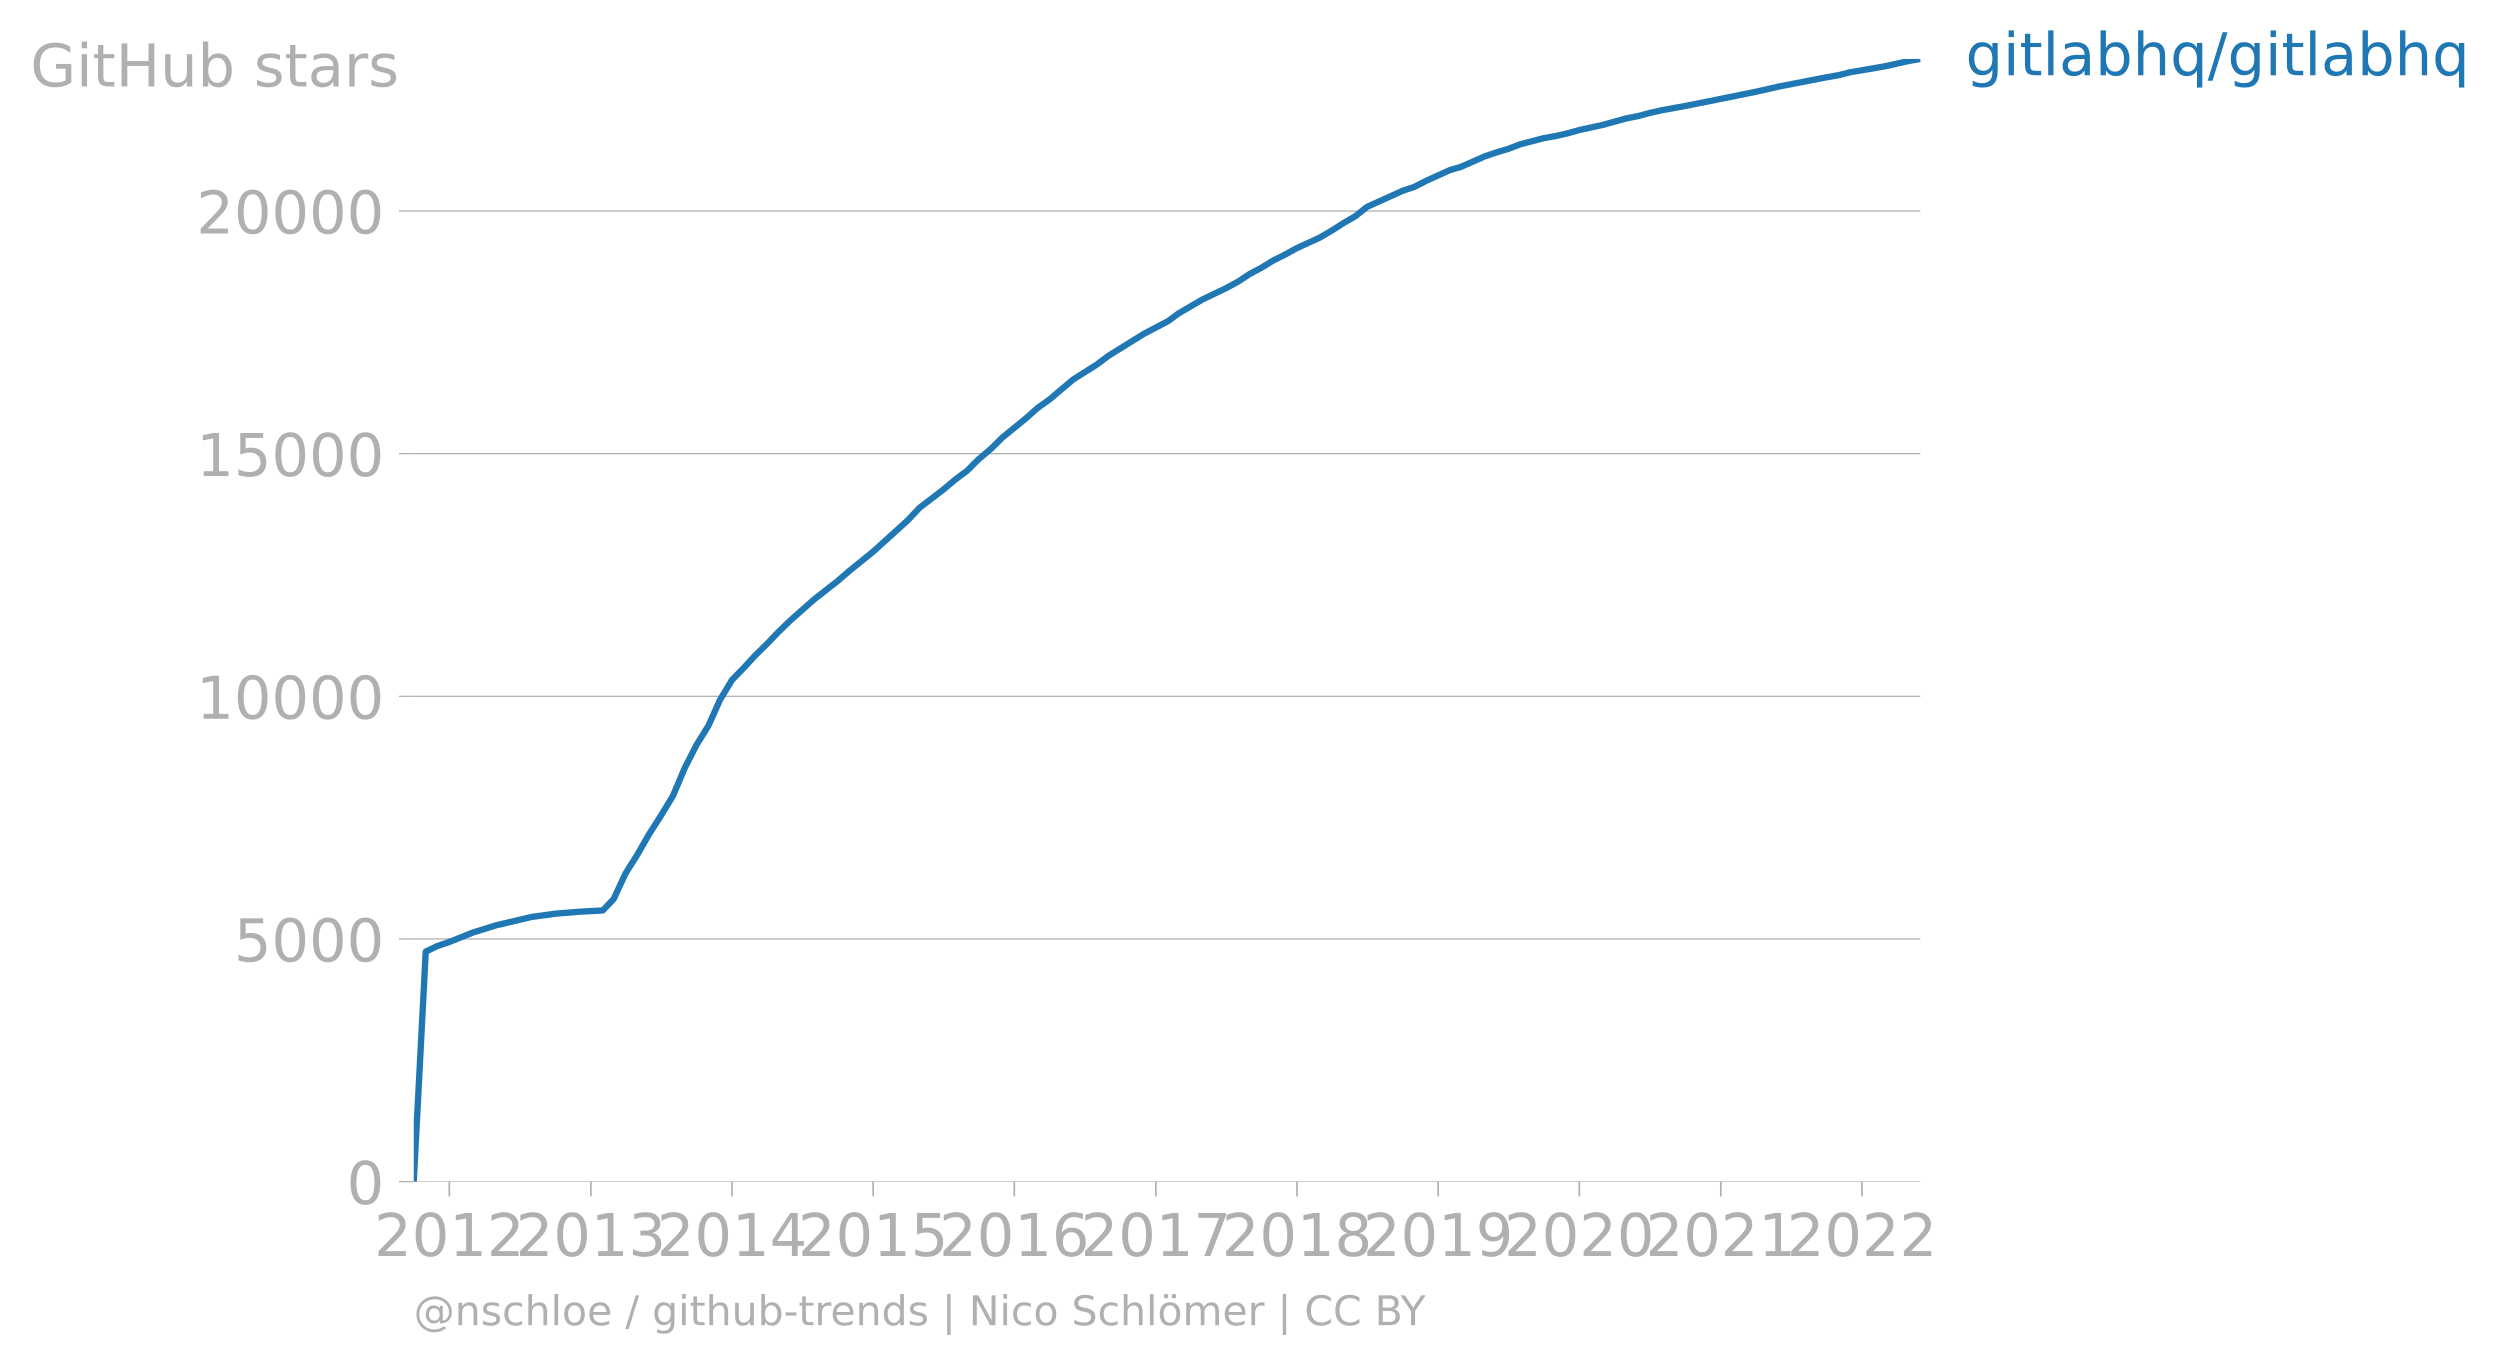
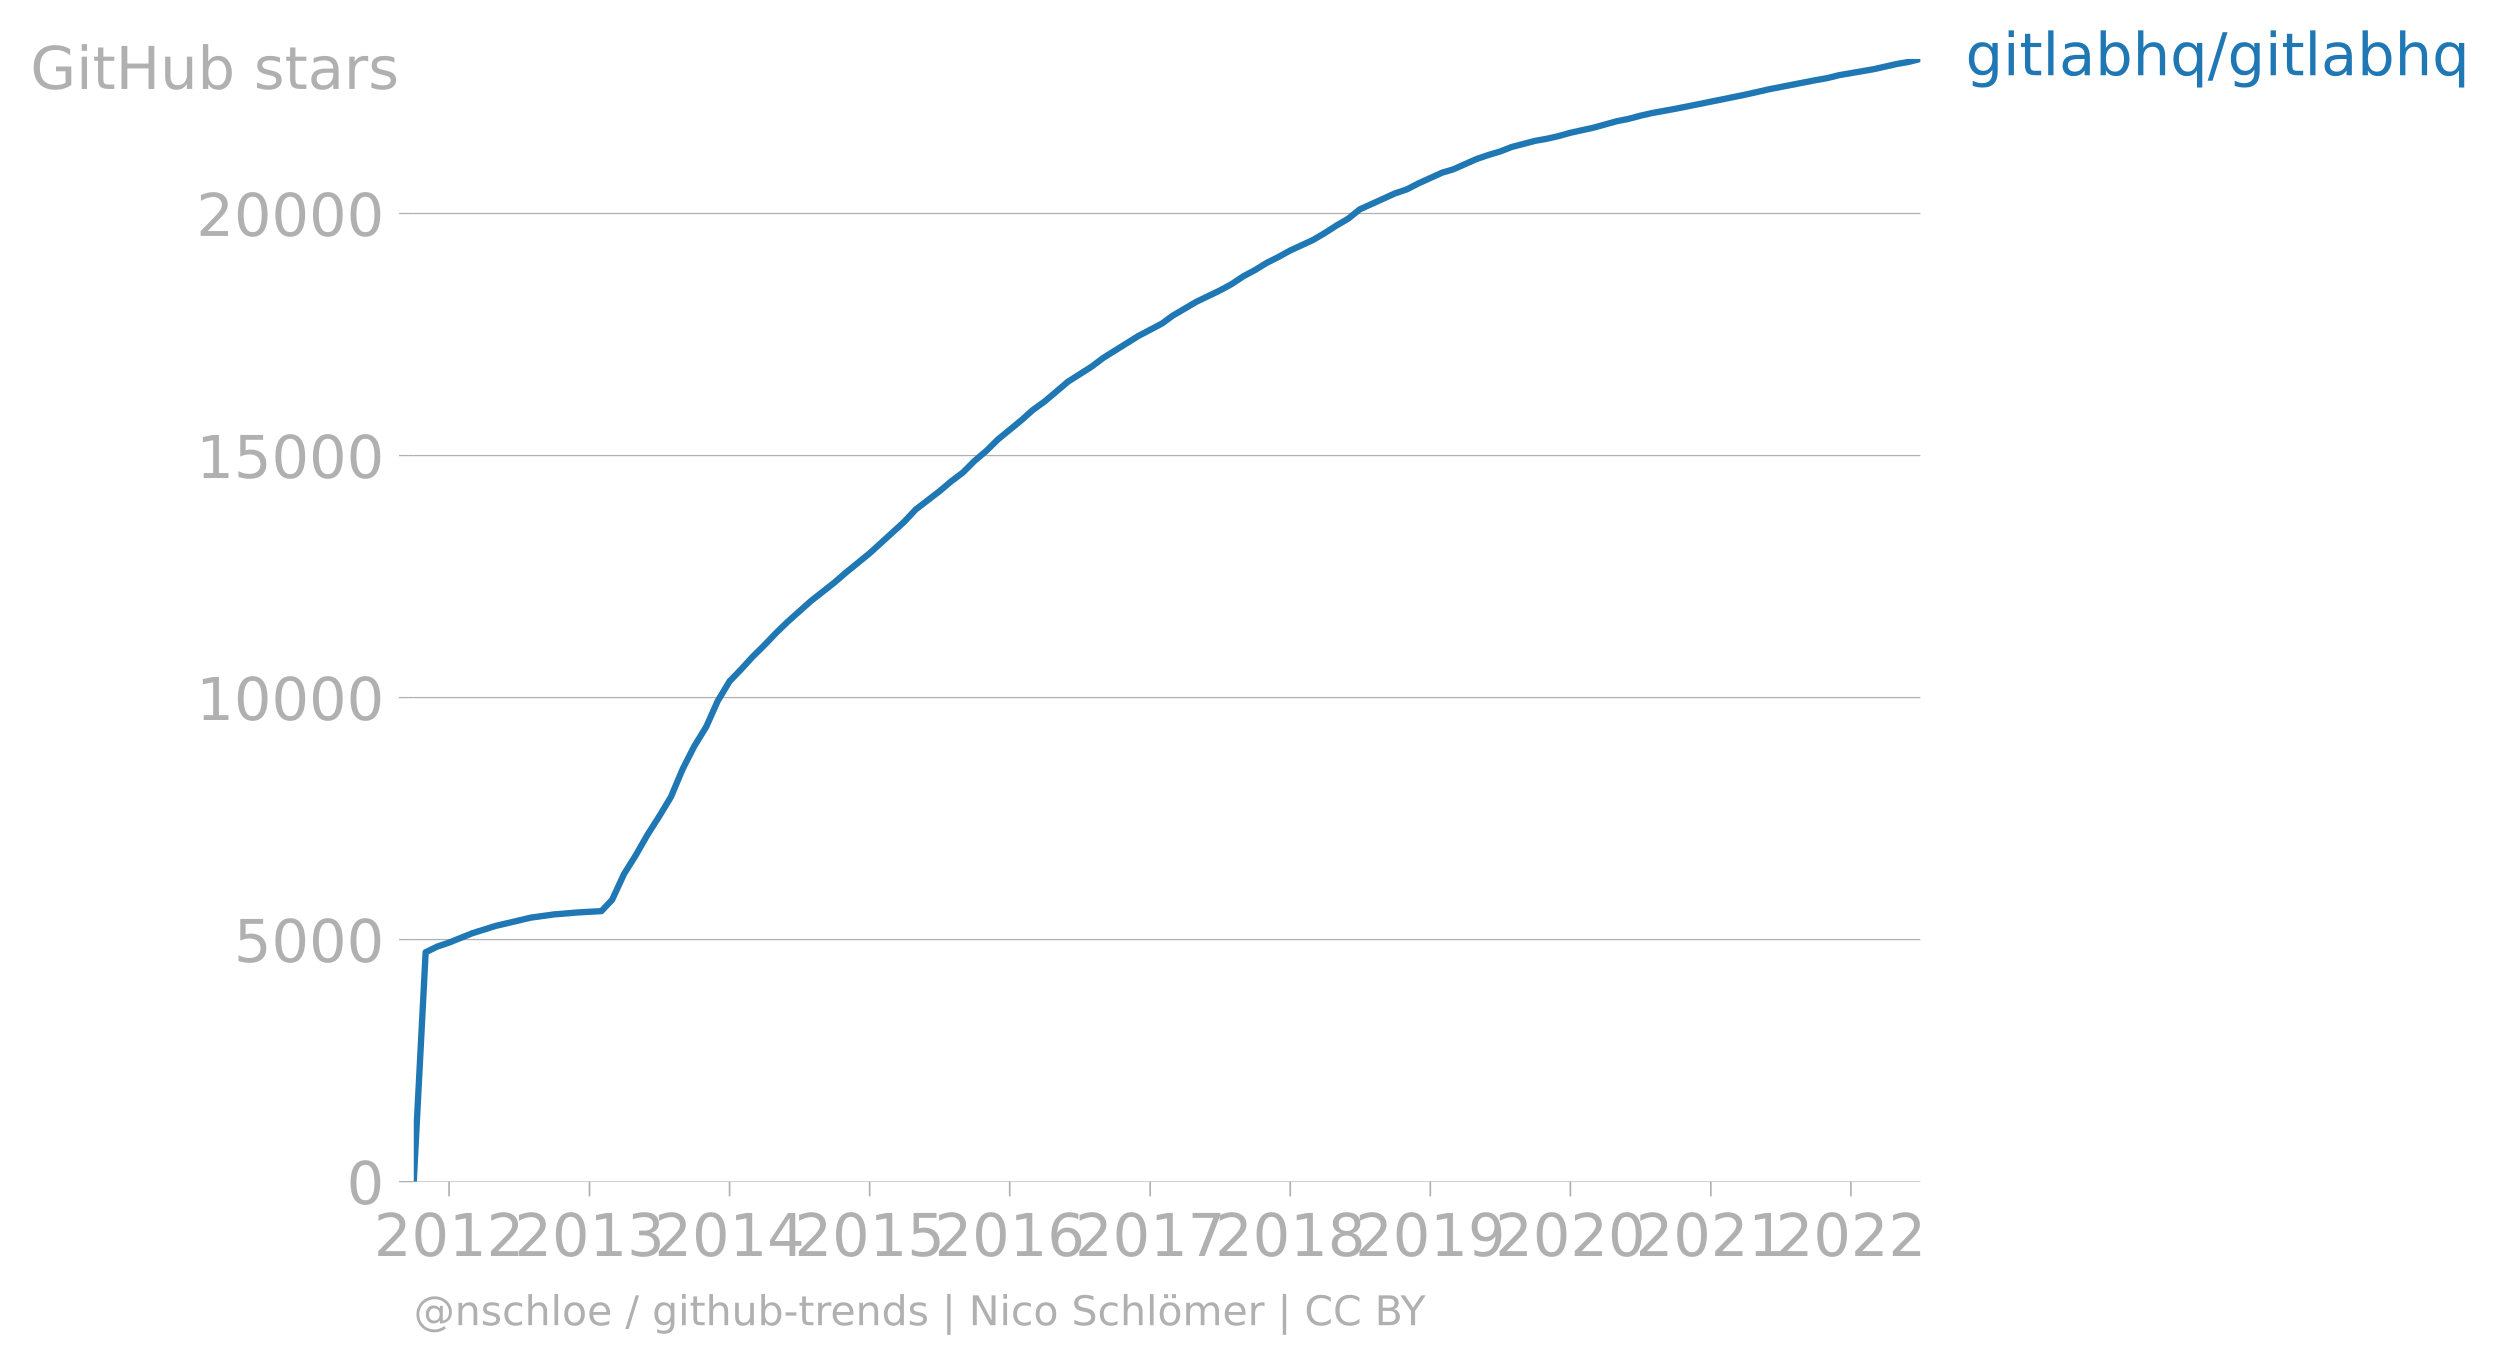
<svg xmlns="http://www.w3.org/2000/svg" xmlns:xlink="http://www.w3.org/1999/xlink" width="790.117" height="431.485" viewBox="0 0 592.588 323.614">
  <defs>
    <style>*{stroke-linejoin:round;stroke-linecap:butt}</style>
  </defs>
  <g id="figure_1">
    <path d="M0 323.614h592.588V0H0v323.614z" style="fill:none" id="patch_1" />
    <g id="axes_1">
      <path d="M98.073 280.087h357.12V13.975H98.073v266.112z" style="fill:none" id="patch_2" />
      <g id="matplotlib.axis_1">
        <g id="xtick_1">
          <g id="line2d_1">
            <defs>
-               <path id="m452422bfa7" d="M0 0v3.5" style="stroke:#b0b0b0;stroke-width:.4" />
-             </defs>
-             <use xlink:href="#m452422bfa7" x="106.506" y="280.087" style="fill:#b0b0b0;stroke:#b0b0b0;stroke-width:.4" />
-           </g>
-           <g style="fill:#b0b0b0" transform="matrix(.14 0 0 -.14 88.691 297.724)" id="text_1">
+               <path id="m7eadfa4f4e" d="M0 0v3.5" style="stroke:#b0b0b0;stroke-width:.4" />
+             </defs>
+             <use xlink:href="#m7eadfa4f4e" x="106.442" y="280.087" style="fill:#b0b0b0;stroke:#b0b0b0;stroke-width:.4" />
+           </g>
+           <g style="fill:#b0b0b0" transform="matrix(.14 0 0 -.14 88.627 297.724)" id="text_1">
            <defs>
              <path id="DejaVuSans-32" d="M1228 531h2203V0H469v531q359 372 979 998 621 627 780 809 303 340 423 576 121 236 121 464 0 372-261 606-261 235-680 235-297 0-627-103-329-103-704-313v638q381 153 712 231 332 78 607 78 725 0 1156-363 431-362 431-968 0-288-108-546-107-257-392-607-78-91-497-524-418-433-1181-1211z" transform="scale(.01563)" />
              <path id="DejaVuSans-30" d="M2034 4250q-487 0-733-480-245-479-245-1442 0-959 245-1439 246-480 733-480 491 0 736 480 246 480 246 1439 0 963-246 1442-245 480-736 480zm0 500q785 0 1199-621 414-620 414-1801 0-1178-414-1799Q2819-91 2034-91q-784 0-1198 620-414 621-414 1799 0 1181 414 1801 414 621 1198 621z" transform="scale(.01563)" />
              <path id="DejaVuSans-31" d="M794 531h1031v3560L703 3866v575l1116 225h631V531h1031V0H794v531z" transform="scale(.01563)" />
            </defs>
            <use xlink:href="#DejaVuSans-32" />
            <use xlink:href="#DejaVuSans-30" x="63.623" />
            <use xlink:href="#DejaVuSans-31" x="127.246" />
            <use xlink:href="#DejaVuSans-32" x="190.869" />
          </g>
        </g>
        <g id="xtick_2">
-           <use xlink:href="#m452422bfa7" x="140.055" y="280.087" style="fill:#b0b0b0;stroke:#b0b0b0;stroke-width:.4" id="line2d_2" />
-           <g style="fill:#b0b0b0" transform="matrix(.14 0 0 -.14 122.24 297.724)" id="text_2">
+           <use xlink:href="#m7eadfa4f4e" x="139.734" y="280.087" style="fill:#b0b0b0;stroke:#b0b0b0;stroke-width:.4" id="line2d_2" />
+           <g style="fill:#b0b0b0" transform="matrix(.14 0 0 -.14 121.92 297.724)" id="text_2">
            <defs>
              <path id="DejaVuSans-33" d="M2597 2516q453-97 707-404 255-306 255-756 0-690-475-1069Q2609-91 1734-91q-293 0-604 58T488 141v609q262-153 574-231 313-78 654-78 593 0 904 234t311 681q0 413-289 645-289 233-804 233h-544v519h569q465 0 712 186t247 536q0 359-255 551-254 193-729 193-260 0-557-57-297-56-653-174v562q360 100 674 150t592 50q719 0 1137-327 419-326 419-882 0-388-222-655t-631-370z" transform="scale(.01563)" />
            </defs>
            <use xlink:href="#DejaVuSans-32" />
            <use xlink:href="#DejaVuSans-30" x="63.623" />
            <use xlink:href="#DejaVuSans-31" x="127.246" />
            <use xlink:href="#DejaVuSans-33" x="190.869" />
          </g>
        </g>
        <g id="xtick_3">
-           <use xlink:href="#m452422bfa7" x="173.512" y="280.087" style="fill:#b0b0b0;stroke:#b0b0b0;stroke-width:.4" id="line2d_3" />
-           <g style="fill:#b0b0b0" transform="matrix(.14 0 0 -.14 155.697 297.724)" id="text_3">
+           <use xlink:href="#m7eadfa4f4e" x="172.936" y="280.087" style="fill:#b0b0b0;stroke:#b0b0b0;stroke-width:.4" id="line2d_3" />
+           <g style="fill:#b0b0b0" transform="matrix(.14 0 0 -.14 155.12 297.724)" id="text_3">
            <defs>
              <path id="DejaVuSans-34" d="M2419 4116 825 1625h1594v2491zm-166 550h794V1625h666v-525h-666V0h-628v1100H313v609l1940 2957z" transform="scale(.01563)" />
            </defs>
            <use xlink:href="#DejaVuSans-32" />
            <use xlink:href="#DejaVuSans-30" x="63.623" />
            <use xlink:href="#DejaVuSans-31" x="127.246" />
            <use xlink:href="#DejaVuSans-34" x="190.869" />
          </g>
        </g>
        <g id="xtick_4">
-           <use xlink:href="#m452422bfa7" x="206.969" y="280.087" style="fill:#b0b0b0;stroke:#b0b0b0;stroke-width:.4" id="line2d_4" />
-           <g style="fill:#b0b0b0" transform="matrix(.14 0 0 -.14 189.154 297.724)" id="text_4">
+           <use xlink:href="#m7eadfa4f4e" x="206.137" y="280.087" style="fill:#b0b0b0;stroke:#b0b0b0;stroke-width:.4" id="line2d_4" />
+           <g style="fill:#b0b0b0" transform="matrix(.14 0 0 -.14 188.322 297.724)" id="text_4">
            <defs>
              <path id="DejaVuSans-35" d="M691 4666h2478v-532H1269V2991q137 47 274 70 138 23 276 23 781 0 1237-428 457-428 457-1159 0-753-469-1171Q2575-91 1722-91q-294 0-599 50Q819 9 494 109v635q281-153 581-228t634-75q541 0 856 284 316 284 316 772 0 487-316 771-315 285-856 285-253 0-505-56-251-56-513-175v2344z" transform="scale(.01563)" />
            </defs>
            <use xlink:href="#DejaVuSans-32" />
            <use xlink:href="#DejaVuSans-30" x="63.623" />
            <use xlink:href="#DejaVuSans-31" x="127.246" />
            <use xlink:href="#DejaVuSans-35" x="190.869" />
          </g>
        </g>
        <g id="xtick_5">
-           <use xlink:href="#m452422bfa7" x="240.426" y="280.087" style="fill:#b0b0b0;stroke:#b0b0b0;stroke-width:.4" id="line2d_5" />
-           <g style="fill:#b0b0b0" transform="matrix(.14 0 0 -.14 222.611 297.724)" id="text_5">
+           <use xlink:href="#m7eadfa4f4e" x="239.338" y="280.087" style="fill:#b0b0b0;stroke:#b0b0b0;stroke-width:.4" id="line2d_5" />
+           <g style="fill:#b0b0b0" transform="matrix(.14 0 0 -.14 221.523 297.724)" id="text_5">
            <defs>
              <path id="DejaVuSans-36" d="M2113 2584q-425 0-674-291-248-290-248-796 0-503 248-796 249-292 674-292t673 292q248 293 248 796 0 506-248 796-248 291-673 291zm1253 1979v-575q-238 112-480 171-242 60-480 60-625 0-955-422-329-422-376-1275 184 272 462 417 279 145 613 145 703 0 1111-427 408-426 408-1160 0-719-425-1154Q2819-91 2113-91q-810 0-1238 620-428 621-428 1799 0 1106 525 1764t1409 658q238 0 480-47t505-140z" transform="scale(.01563)" />
            </defs>
            <use xlink:href="#DejaVuSans-32" />
            <use xlink:href="#DejaVuSans-30" x="63.623" />
            <use xlink:href="#DejaVuSans-31" x="127.246" />
            <use xlink:href="#DejaVuSans-36" x="190.869" />
          </g>
        </g>
        <g id="xtick_6">
-           <use xlink:href="#m452422bfa7" x="273.975" y="280.087" style="fill:#b0b0b0;stroke:#b0b0b0;stroke-width:.4" id="line2d_6" />
-           <g style="fill:#b0b0b0" transform="matrix(.14 0 0 -.14 256.16 297.724)" id="text_6">
+           <use xlink:href="#m7eadfa4f4e" x="272.631" y="280.087" style="fill:#b0b0b0;stroke:#b0b0b0;stroke-width:.4" id="line2d_6" />
+           <g style="fill:#b0b0b0" transform="matrix(.14 0 0 -.14 254.816 297.724)" id="text_6">
            <defs>
              <path id="DejaVuSans-37" d="M525 4666h3000v-269L1831 0h-659l1594 4134H525v532z" transform="scale(.01563)" />
            </defs>
            <use xlink:href="#DejaVuSans-32" />
            <use xlink:href="#DejaVuSans-30" x="63.623" />
            <use xlink:href="#DejaVuSans-31" x="127.246" />
            <use xlink:href="#DejaVuSans-37" x="190.869" />
          </g>
        </g>
        <g id="xtick_7">
-           <use xlink:href="#m452422bfa7" x="307.432" y="280.087" style="fill:#b0b0b0;stroke:#b0b0b0;stroke-width:.4" id="line2d_7" />
-           <g style="fill:#b0b0b0" transform="matrix(.14 0 0 -.14 289.617 297.724)" id="text_7">
+           <use xlink:href="#m7eadfa4f4e" x="305.832" y="280.087" style="fill:#b0b0b0;stroke:#b0b0b0;stroke-width:.4" id="line2d_7" />
+           <g style="fill:#b0b0b0" transform="matrix(.14 0 0 -.14 288.017 297.724)" id="text_7">
            <defs>
              <path id="DejaVuSans-38" d="M2034 2216q-450 0-708-241-257-241-257-662 0-422 257-663 258-241 708-241t709 242q260 243 260 662 0 421-258 662-257 241-711 241zm-631 268q-406 100-633 378-226 279-226 679 0 559 398 884 399 325 1092 325 697 0 1094-325t397-884q0-400-227-679-226-278-629-378 456-106 710-416 255-309 255-755 0-679-414-1042Q2806-91 2034-91q-771 0-1186 362-414 363-414 1042 0 446 256 755 257 310 713 416zm-231 997q0-362 226-565 227-203 636-203 407 0 636 203 230 203 230 565 0 363-230 566-229 203-636 203-409 0-636-203-226-203-226-566z" transform="scale(.01563)" />
            </defs>
            <use xlink:href="#DejaVuSans-32" />
            <use xlink:href="#DejaVuSans-30" x="63.623" />
            <use xlink:href="#DejaVuSans-31" x="127.246" />
            <use xlink:href="#DejaVuSans-38" x="190.869" />
          </g>
        </g>
        <g id="xtick_8">
-           <use xlink:href="#m452422bfa7" x="340.889" y="280.087" style="fill:#b0b0b0;stroke:#b0b0b0;stroke-width:.4" id="line2d_8" />
-           <g style="fill:#b0b0b0" transform="matrix(.14 0 0 -.14 323.074 297.724)" id="text_8">
+           <use xlink:href="#m7eadfa4f4e" x="339.034" y="280.087" style="fill:#b0b0b0;stroke:#b0b0b0;stroke-width:.4" id="line2d_8" />
+           <g style="fill:#b0b0b0" transform="matrix(.14 0 0 -.14 321.219 297.724)" id="text_8">
            <defs>
              <path id="DejaVuSans-39" d="M703 97v575q238-113 481-172 244-59 479-59 625 0 954 420 330 420 377 1277-181-269-460-413-278-144-615-144-700 0-1108 423-408 424-408 1159 0 718 425 1152 425 435 1131 435 810 0 1236-621 427-620 427-1801 0-1103-524-1761Q2575-91 1691-91q-238 0-482 47Q966 3 703 97zm1256 1978q425 0 673 290 249 291 249 798 0 503-249 795-248 292-673 292t-673-292q-248-292-248-795 0-507 248-798 248-290 673-290z" transform="scale(.01563)" />
            </defs>
            <use xlink:href="#DejaVuSans-32" />
            <use xlink:href="#DejaVuSans-30" x="63.623" />
            <use xlink:href="#DejaVuSans-31" x="127.246" />
            <use xlink:href="#DejaVuSans-39" x="190.869" />
          </g>
        </g>
        <g id="xtick_9">
-           <use xlink:href="#m452422bfa7" x="374.346" y="280.087" style="fill:#b0b0b0;stroke:#b0b0b0;stroke-width:.4" id="line2d_9" />
-           <g style="fill:#b0b0b0" transform="matrix(.14 0 0 -.14 356.531 297.724)" id="text_9">
+           <use xlink:href="#m7eadfa4f4e" x="372.235" y="280.087" style="fill:#b0b0b0;stroke:#b0b0b0;stroke-width:.4" id="line2d_9" />
+           <g style="fill:#b0b0b0" transform="matrix(.14 0 0 -.14 354.42 297.724)" id="text_9">
            <use xlink:href="#DejaVuSans-32" />
            <use xlink:href="#DejaVuSans-30" x="63.623" />
            <use xlink:href="#DejaVuSans-32" x="127.246" />
            <use xlink:href="#DejaVuSans-30" x="190.869" />
          </g>
        </g>
        <g id="xtick_10">
-           <use xlink:href="#m452422bfa7" x="407.895" y="280.087" style="fill:#b0b0b0;stroke:#b0b0b0;stroke-width:.4" id="line2d_10" />
-           <g style="fill:#b0b0b0" transform="matrix(.14 0 0 -.14 390.08 297.724)" id="text_10">
+           <use xlink:href="#m7eadfa4f4e" x="405.527" y="280.087" style="fill:#b0b0b0;stroke:#b0b0b0;stroke-width:.4" id="line2d_10" />
+           <g style="fill:#b0b0b0" transform="matrix(.14 0 0 -.14 387.712 297.724)" id="text_10">
            <use xlink:href="#DejaVuSans-32" />
            <use xlink:href="#DejaVuSans-30" x="63.623" />
            <use xlink:href="#DejaVuSans-32" x="127.246" />
            <use xlink:href="#DejaVuSans-31" x="190.869" />
          </g>
        </g>
        <g id="xtick_11">
-           <use xlink:href="#m452422bfa7" x="441.352" y="280.087" style="fill:#b0b0b0;stroke:#b0b0b0;stroke-width:.4" id="line2d_11" />
-           <g style="fill:#b0b0b0" transform="matrix(.14 0 0 -.14 423.537 297.724)" id="text_11">
+           <use xlink:href="#m7eadfa4f4e" x="438.729" y="280.087" style="fill:#b0b0b0;stroke:#b0b0b0;stroke-width:.4" id="line2d_11" />
+           <g style="fill:#b0b0b0" transform="matrix(.14 0 0 -.14 420.914 297.724)" id="text_11">
            <use xlink:href="#DejaVuSans-32" />
            <use xlink:href="#DejaVuSans-30" x="63.623" />
            <use xlink:href="#DejaVuSans-32" x="127.246" />
            <use xlink:href="#DejaVuSans-32" x="190.869" />
          </g>
        </g>
      </g>
      <g id="matplotlib.axis_2">
        <g id="ytick_1">
-           <path d="M98.073 280.087h357.12" clip-path="url(#p6743af47c4)" style="fill:none;stroke:#b0b0b0;stroke-width:.3;stroke-linecap:square" id="line2d_12" />
+           <path d="M98.073 280.087h357.12" clip-path="url(#p63d124f8f0)" style="fill:none;stroke:#b0b0b0;stroke-width:.3;stroke-linecap:square" id="line2d_12" />
          <g id="line2d_13">
            <defs>
-               <path id="m0ff14ba2dc" d="M0 0h-3.5" style="stroke:#b0b0b0;stroke-width:.3" />
-             </defs>
-             <use xlink:href="#m0ff14ba2dc" x="98.073" y="280.087" style="fill:#b0b0b0;stroke:#b0b0b0;stroke-width:.3" />
+               <path id="m6c1e0b2818" d="M0 0h-3.5" style="stroke:#b0b0b0;stroke-width:.3" />
+             </defs>
+             <use xlink:href="#m6c1e0b2818" x="98.073" y="280.087" style="fill:#b0b0b0;stroke:#b0b0b0;stroke-width:.3" />
          </g>
          <use xlink:href="#DejaVuSans-30" style="fill:#b0b0b0" transform="matrix(.14 0 0 -.14 82.166 285.406)" id="text_12" />
        </g>
        <g id="ytick_2">
-           <path d="M98.073 222.569h357.12" clip-path="url(#p6743af47c4)" style="fill:none;stroke:#b0b0b0;stroke-width:.3;stroke-linecap:square" id="line2d_14" />
-           <use xlink:href="#m0ff14ba2dc" x="98.073" y="222.569" style="fill:#b0b0b0;stroke:#b0b0b0;stroke-width:.3" id="line2d_15" />
-           <g style="fill:#b0b0b0" transform="matrix(.14 0 0 -.14 55.443 227.888)" id="text_13">
+           <path d="M98.073 222.718h357.12" clip-path="url(#p63d124f8f0)" style="fill:none;stroke:#b0b0b0;stroke-width:.3;stroke-linecap:square" id="line2d_14" />
+           <use xlink:href="#m6c1e0b2818" x="98.073" y="222.718" style="fill:#b0b0b0;stroke:#b0b0b0;stroke-width:.3" id="line2d_15" />
+           <g style="fill:#b0b0b0" transform="matrix(.14 0 0 -.14 55.443 228.037)" id="text_13">
            <use xlink:href="#DejaVuSans-35" />
            <use xlink:href="#DejaVuSans-30" x="63.623" />
            <use xlink:href="#DejaVuSans-30" x="127.246" />
            <use xlink:href="#DejaVuSans-30" x="190.869" />
          </g>
        </g>
        <g id="ytick_3">
-           <path d="M98.073 165.051h357.12" clip-path="url(#p6743af47c4)" style="fill:none;stroke:#b0b0b0;stroke-width:.3;stroke-linecap:square" id="line2d_16" />
-           <use xlink:href="#m0ff14ba2dc" x="98.073" y="165.051" style="fill:#b0b0b0;stroke:#b0b0b0;stroke-width:.3" id="line2d_17" />
-           <g style="fill:#b0b0b0" transform="matrix(.14 0 0 -.14 46.536 170.37)" id="text_14">
+           <path d="M98.073 165.349h357.12" clip-path="url(#p63d124f8f0)" style="fill:none;stroke:#b0b0b0;stroke-width:.3;stroke-linecap:square" id="line2d_16" />
+           <use xlink:href="#m6c1e0b2818" x="98.073" y="165.349" style="fill:#b0b0b0;stroke:#b0b0b0;stroke-width:.3" id="line2d_17" />
+           <g style="fill:#b0b0b0" transform="matrix(.14 0 0 -.14 46.536 170.668)" id="text_14">
            <use xlink:href="#DejaVuSans-31" />
            <use xlink:href="#DejaVuSans-30" x="63.623" />
            <use xlink:href="#DejaVuSans-30" x="127.246" />
            <use xlink:href="#DejaVuSans-30" x="190.869" />
            <use xlink:href="#DejaVuSans-30" x="254.492" />
          </g>
        </g>
        <g id="ytick_4">
-           <path d="M98.073 107.533h357.12" clip-path="url(#p6743af47c4)" style="fill:none;stroke:#b0b0b0;stroke-width:.3;stroke-linecap:square" id="line2d_18" />
-           <use xlink:href="#m0ff14ba2dc" x="98.073" y="107.533" style="fill:#b0b0b0;stroke:#b0b0b0;stroke-width:.3" id="line2d_19" />
-           <g style="fill:#b0b0b0" transform="matrix(.14 0 0 -.14 46.536 112.852)" id="text_15">
+           <path d="M98.073 107.98h357.12" clip-path="url(#p63d124f8f0)" style="fill:none;stroke:#b0b0b0;stroke-width:.3;stroke-linecap:square" id="line2d_18" />
+           <use xlink:href="#m6c1e0b2818" x="98.073" y="107.98" style="fill:#b0b0b0;stroke:#b0b0b0;stroke-width:.3" id="line2d_19" />
+           <g style="fill:#b0b0b0" transform="matrix(.14 0 0 -.14 46.536 113.298)" id="text_15">
            <use xlink:href="#DejaVuSans-31" />
            <use xlink:href="#DejaVuSans-35" x="63.623" />
            <use xlink:href="#DejaVuSans-30" x="127.246" />
            <use xlink:href="#DejaVuSans-30" x="190.869" />
            <use xlink:href="#DejaVuSans-30" x="254.492" />
          </g>
        </g>
        <g id="ytick_5">
-           <path d="M98.073 50.015h357.12" clip-path="url(#p6743af47c4)" style="fill:none;stroke:#b0b0b0;stroke-width:.3;stroke-linecap:square" id="line2d_20" />
-           <use xlink:href="#m0ff14ba2dc" x="98.073" y="50.015" style="fill:#b0b0b0;stroke:#b0b0b0;stroke-width:.3" id="line2d_21" />
-           <g style="fill:#b0b0b0" transform="matrix(.14 0 0 -.14 46.536 55.334)" id="text_16">
+           <path d="M98.073 50.61h357.12" clip-path="url(#p63d124f8f0)" style="fill:none;stroke:#b0b0b0;stroke-width:.3;stroke-linecap:square" id="line2d_20" />
+           <use xlink:href="#m6c1e0b2818" x="98.073" y="50.611" style="fill:#b0b0b0;stroke:#b0b0b0;stroke-width:.3" id="line2d_21" />
+           <g style="fill:#b0b0b0" transform="matrix(.14 0 0 -.14 46.536 55.93)" id="text_16">
            <use xlink:href="#DejaVuSans-32" />
            <use xlink:href="#DejaVuSans-30" x="63.623" />
            <use xlink:href="#DejaVuSans-30" x="127.246" />
            <use xlink:href="#DejaVuSans-30" x="190.869" />
            <use xlink:href="#DejaVuSans-30" x="254.492" />
          </g>
        </g>
-         <g style="fill:#b0b0b0" transform="matrix(.14 0 0 -.14 7.2 20.493)" id="text_17">
+         <g style="fill:#b0b0b0" transform="matrix(.14 0 0 -.14 7.2 21.088)" id="text_17">
          <defs>
            <path id="DejaVuSans-47" d="M3809 666v1253H2778v519h1656V434q-365-259-806-392-440-133-940-133-1094 0-1712 639-617 640-617 1780 0 1144 617 1783 618 639 1712 639 456 0 867-113 411-112 758-331v-672q-350 297-744 447t-828 150q-857 0-1287-478-429-478-429-1425 0-944 429-1422 430-478 1287-478 334 0 596 58 263 58 472 180z" transform="scale(.01563)" />
            <path id="DejaVuSans-69" d="M603 3500h575V0H603v3500zm0 1363h575v-729H603v729z" transform="scale(.01563)" />
            <path id="DejaVuSans-74" d="M1172 4494v-994h1184v-447H1172V1153q0-428 117-550t477-122h590V0h-590q-666 0-919 248-253 249-253 905v1900H172v447h422v994h578z" transform="scale(.01563)" />
            <path id="DejaVuSans-48" d="M628 4666h631V2753h2294v1913h631V0h-631v2222H1259V0H628v4666z" transform="scale(.01563)" />
            <path id="DejaVuSans-75" d="M544 1381v2119h575V1403q0-497 193-746 194-248 582-248 465 0 735 297 271 297 271 810v1984h575V0h-575v538q-209-319-486-474-276-155-642-155-603 0-916 375-312 375-312 1097zm1447 2203z" transform="scale(.01563)" />
            <path id="DejaVuSans-62" d="M3116 1747q0 634-261 995t-717 361q-457 0-718-361t-261-995q0-634 261-995t718-361q456 0 717 361t261 995zM1159 2969q182 312 458 463 277 152 661 152 638 0 1036-506 399-506 399-1331T3314 415Q2916-91 2278-91q-384 0-661 152-276 152-458 464V0H581v4863h578V2969z" transform="scale(.01563)" />
            <path id="DejaVuSans-73" d="M2834 3397v-544q-243 125-506 187-262 63-544 63-428 0-642-131t-214-394q0-200 153-314t616-217l197-44q612-131 870-370t258-667q0-488-386-773Q2250-91 1575-91q-281 0-586 55T347 128v594q319-166 628-249 309-82 613-82 406 0 624 139 219 139 219 392 0 234-158 359-157 125-692 241l-200 47q-534 112-772 345-237 233-237 639 0 494 350 762 350 269 994 269 318 0 599-47 282-46 519-140z" transform="scale(.01563)" />
            <path id="DejaVuSans-61" d="M2194 1759q-697 0-966-159t-269-544q0-306 202-486 202-179 548-179 479 0 768 339t289 901v128h-572zm1147 238V0h-575v531q-197-318-491-470T1556-91q-537 0-855 302-317 302-317 808 0 590 395 890 396 300 1180 300h807v57q0 397-261 614t-733 217q-300 0-585-72-284-72-546-216v532q315 122 612 182 297 61 578 61 760 0 1135-394 375-393 375-1193z" transform="scale(.01563)" />
            <path id="DejaVuSans-72" d="M2631 2963q-97 56-211 82-114 27-251 27-488 0-749-317t-261-911V0H581v3500h578v-544q182 319 472 473 291 155 707 155 59 0 131-8 72-7 159-23l3-590z" transform="scale(.01563)" />
          </defs>
          <use xlink:href="#DejaVuSans-47" />
          <use xlink:href="#DejaVuSans-69" x="77.49" />
          <use xlink:href="#DejaVuSans-74" x="105.273" />
          <use xlink:href="#DejaVuSans-48" x="144.482" />
          <use xlink:href="#DejaVuSans-75" x="219.678" />
          <use xlink:href="#DejaVuSans-62" x="283.057" />
          <use xlink:href="#DejaVuSans-20" x="346.533" />
          <use xlink:href="#DejaVuSans-73" x="378.32" />
          <use xlink:href="#DejaVuSans-74" x="430.42" />
          <use xlink:href="#DejaVuSans-61" x="469.629" />
          <use xlink:href="#DejaVuSans-72" x="530.908" />
          <use xlink:href="#DejaVuSans-73" x="572.021" />
        </g>
      </g>
-       <path d="m98.073 280.087 2.842-54.516 2.75-1.334 2.841-.955 5.5-2.209 5.591-1.748 8.433-1.979 5.592-.77 5.591-.46 5.683-.311 2.567-2.704 2.842-6.131 2.75-4.36 2.841-4.946 2.75-4.291 2.841-4.682 2.842-6.695 2.75-5.384 2.842-4.59 2.75-6.143 2.841-4.705 2.842-2.922 2.566-2.806 2.842-2.784 2.75-2.865 2.841-2.738 5.592-4.958 5.591-4.37 2.842-2.451 5.591-4.521 8.25-7.477 2.75-2.922 5.591-4.28 2.842-2.38 2.841-2.13 2.75-2.737 2.842-2.404 2.75-2.703 5.683-4.636 2.658-2.37 2.841-2.036 5.592-4.717 5.591-3.531 2.842-2.129 8.341-5.176 5.683-2.98 2.567-1.875 5.591-3.267 5.592-2.68 2.841-1.53 2.842-1.875 2.75-1.461 2.842-1.737 2.75-1.369 2.841-1.564 5.408-2.474 2.842-1.668 2.75-1.76 2.841-1.645 2.75-2.208 8.433-3.808 2.842-.955 2.75-1.415 5.683-2.565 2.566-.748 5.592-2.462 2.841-.966 2.75-.817 2.842-1.093 5.591-1.46 2.842-.507 2.75-.62 2.841-.795 5.5-1.207 5.591-1.542 2.842-.564 2.75-.736 2.841-.644 5.592-1.012 5.591-1.116 11.092-2.243 5.591-1.266 11.183-2.174 2.842-.495 2.75-.69 8.25-1.415 5.59-1.254 2.842-.494h0" clip-path="url(#p6743af47c4)" style="fill:none;stroke:#1f77b4;stroke-width:1.5;stroke-linecap:square" id="line2d_22" />
+       <path d="m98.073 280.087 2.82-54.375 2.729-1.33 2.82-.953 5.457-2.203 5.55-1.744 8.368-1.973 5.549-.77 5.548-.458 5.64-.31 2.547-2.696 2.82-6.116 2.729-4.348 2.82-4.934 2.728-4.28 2.82-4.67 2.82-6.677 2.729-5.37 2.82-4.578 2.729-6.127 2.82-4.693 2.82-2.914 2.546-2.8 2.82-2.777 2.73-2.857 2.819-2.73 5.549-4.946 5.548-4.36 2.82-2.444 5.549-4.509 8.187-7.458 2.728-2.914 5.55-4.268 2.82-2.375 2.819-2.123 2.729-2.73 2.82-2.399 2.729-2.696 5.64-4.624 2.637-2.364 2.82-2.03 5.549-4.705 5.548-3.522 2.82-2.123 8.278-5.163 5.64-2.972 2.547-1.87 5.548-3.259 5.549-2.673 2.82-1.526 2.82-1.87 2.729-1.458 2.82-1.732 2.728-1.365 2.82-1.56 5.367-2.468 2.82-1.664 2.729-1.755 2.82-1.64 2.728-2.204 8.369-3.798 2.82-.952 2.729-1.411 5.64-2.559 2.546-.746 5.55-2.455 2.819-.964 2.729-.814 2.82-1.09 5.548-1.458 2.82-.504 2.73-.62 2.819-.792 5.458-1.205 5.549-1.537 2.82-.562 2.728-.735 2.82-.642 5.549-1.01 5.549-1.113 11.006-2.237 5.549-1.262L430.36 19l2.82-.493 2.729-.689 8.187-1.41 5.548-1.252 2.82-.493 2.73-.688h0" clip-path="url(#p63d124f8f0)" style="fill:none;stroke:#1f77b4;stroke-width:1.5;stroke-linecap:square" id="line2d_22" />
      <g style="fill:#1f77b4" transform="matrix(.14 0 0 -.14 465.907 17.838)" id="text_18">
        <defs>
          <path id="DejaVuSans-67" d="M2906 1791q0 625-258 968-257 344-723 344-462 0-720-344-258-343-258-968 0-622 258-966t720-344q466 0 723 344 258 344 258 966zm575-1357q0-893-397-1329-396-436-1215-436-303 0-572 45t-522 139v559q253-137 500-202 247-66 503-66 566 0 847 295t281 892v285q-178-310-456-463T1784 0Q1141 0 747 490 353 981 353 1791q0 812 394 1302 394 491 1037 491 388 0 666-153t456-462v531h575V434z" transform="scale(.01563)" />
          <path id="DejaVuSans-6c" d="M603 4863h575V0H603v4863z" transform="scale(.01563)" />
          <path id="DejaVuSans-68" d="M3513 2113V0h-575v2094q0 497-194 743-194 247-581 247-466 0-735-297-269-296-269-809V0H581v4863h578V2956q207 316 486 472 280 156 646 156 603 0 912-373 310-373 310-1098z" transform="scale(.01563)" />
          <path id="DejaVuSans-71" d="M947 1747q0-634 261-995t717-361q456 0 718 361 263 361 263 995t-263 995q-262 361-718 361t-717-361q-261-361-261-995zM2906 525q-181-312-458-464-276-152-664-152-634 0-1033 506-398 507-398 1332t398 1331q399 506 1033 506 388 0 664-152 277-151 458-463v531h575v-4831h-575V525z" transform="scale(.01563)" />
          <path id="DejaVuSans-2f" d="M1625 4666h531L531-594H0l1625 5260z" transform="scale(.01563)" />
        </defs>
        <use xlink:href="#DejaVuSans-67" />
        <use xlink:href="#DejaVuSans-69" x="63.477" />
        <use xlink:href="#DejaVuSans-74" x="91.26" />
        <use xlink:href="#DejaVuSans-6c" x="130.469" />
        <use xlink:href="#DejaVuSans-61" x="158.252" />
        <use xlink:href="#DejaVuSans-62" x="219.531" />
        <use xlink:href="#DejaVuSans-68" x="283.008" />
        <use xlink:href="#DejaVuSans-71" x="346.387" />
        <use xlink:href="#DejaVuSans-2f" x="409.863" />
        <use xlink:href="#DejaVuSans-67" x="443.555" />
        <use xlink:href="#DejaVuSans-69" x="507.031" />
        <use xlink:href="#DejaVuSans-74" x="534.814" />
        <use xlink:href="#DejaVuSans-6c" x="574.023" />
        <use xlink:href="#DejaVuSans-61" x="601.807" />
        <use xlink:href="#DejaVuSans-62" x="663.086" />
        <use xlink:href="#DejaVuSans-68" x="726.563" />
        <use xlink:href="#DejaVuSans-71" x="789.941" />
      </g>
      <g style="fill:#b0b0b0" transform="matrix(.09716 0 0 -.09716 98.073 314.123)" id="text_19">
        <defs>
          <path id="DejaVuSans-40" d="M2381 1678q0-447 222-702 222-254 610-254 384 0 604 256 221 256 221 700 0 438-225 695-225 258-607 258-378 0-602-256-223-256-223-697zm1703-934q-187-241-429-355t-564-114q-538 0-874 389t-336 1014q0 625 337 1015 338 391 873 391 322 0 565-117 244-117 428-354v409h447V722q457 69 714 417 258 349 258 902 0 334-99 628-98 294-298 544-325 409-792 626t-1017 217q-384 0-738-102-353-101-653-301-490-319-767-836-276-517-276-1120 0-497 179-932 180-434 521-765 328-325 759-495 431-171 922-171 403 0 792 136t714 389l281-347q-390-303-851-464t-936-161q-578 0-1091 205-512 205-912 595Q841 78 631 592q-209 514-209 1105 0 569 212 1084 213 516 607 907 403 396 931 607t1119 211q662 0 1229-272 568-271 952-771 234-307 357-666 124-359 124-744 0-822-497-1297T4084 263v481z" transform="scale(.01563)" />
          <path id="DejaVuSans-6e" d="M3513 2113V0h-575v2094q0 497-194 743-194 247-581 247-466 0-735-297-269-296-269-809V0H581v3500h578v-544q207 316 486 472 280 156 646 156 603 0 912-373 310-373 310-1098z" transform="scale(.01563)" />
          <path id="DejaVuSans-63" d="M3122 3366v-538q-244 135-489 202t-495 67q-560 0-870-355-309-354-309-995t309-996q310-354 870-354 250 0 495 67t489 202V134Q2881 22 2623-34q-257-57-548-57-791 0-1257 497-465 497-465 1341 0 856 470 1346 471 491 1290 491 265 0 518-55 253-54 491-163z" transform="scale(.01563)" />
          <path id="DejaVuSans-6f" d="M1959 3097q-462 0-731-361t-269-989q0-628 267-989 268-361 733-361 460 0 728 362 269 363 269 988 0 622-269 986-268 364-728 364zm0 487q750 0 1178-488 429-487 429-1349 0-859-429-1349Q2709-91 1959-91q-753 0-1180 489-426 490-426 1349 0 862 426 1349 427 488 1180 488z" transform="scale(.01563)" />
          <path id="DejaVuSans-65" d="M3597 1894v-281H953q38-594 358-905t892-311q331 0 642 81t618 244V178Q3153 47 2828-22t-659-69q-838 0-1327 487-489 488-489 1320 0 859 464 1363 464 505 1252 505 706 0 1117-455 411-454 411-1235zm-575 169q-6 471-264 752-258 282-683 282-481 0-770-272t-333-766l2050 4z" transform="scale(.01563)" />
          <path id="DejaVuSans-2d" d="M313 2009h1684v-512H313v512z" transform="scale(.01563)" />
          <path id="DejaVuSans-64" d="M2906 2969v1894h575V0h-575v525q-181-312-458-464-276-152-664-152-634 0-1033 506-398 507-398 1332t398 1331q399 506 1033 506 388 0 664-152 277-151 458-463zM947 1747q0-634 261-995t717-361q456 0 718 361 263 361 263 995t-263 995q-262 361-718 361t-717-361q-261-361-261-995z" transform="scale(.01563)" />
          <path id="DejaVuSans-7c" d="M1344 4891v-6400H813v6400h531z" transform="scale(.01563)" />
          <path id="DejaVuSans-4e" d="M628 4666h850L3547 763v3903h612V0h-850L1241 3903V0H628v4666z" transform="scale(.01563)" />
          <path id="DejaVuSans-53" d="M3425 4513v-616q-359 172-678 256-319 85-616 85-515 0-795-200t-280-569q0-310 186-468 186-157 705-254l381-78q706-135 1042-474t336-907q0-679-455-1029Q2797-91 1919-91q-331 0-705 75-373 75-773 222v650q384-215 753-325 369-109 725-109 540 0 834 212 294 213 294 607 0 343-211 537t-692 291l-385 75q-706 140-1022 440-315 300-315 835 0 619 436 975t1201 356q329 0 669-60 341-59 697-177z" transform="scale(.01563)" />
          <path id="DejaVuSans-f6" d="M1959 3097q-462 0-731-361t-269-989q0-628 267-989 268-361 733-361 460 0 728 362 269 363 269 988 0 622-269 986-268 364-728 364zm0 487q750 0 1178-488 429-487 429-1349 0-859-429-1349Q2709-91 1959-91q-753 0-1180 489-426 490-426 1349 0 862 426 1349 427 488 1180 488zm295 1266h634v-631h-634v631zm-1222 0h634v-631h-634v631z" transform="scale(.01563)" />
          <path id="DejaVuSans-6d" d="M3328 2828q216 388 516 572t706 184q547 0 844-383 297-382 297-1088V0h-578v2094q0 503-179 746-178 244-543 244-447 0-707-297-259-296-259-809V0h-578v2094q0 506-178 748t-550 242q-441 0-701-298-259-298-259-808V0H581v3500h578v-544q197 322 472 475t653 153q382 0 649-194 267-193 395-562z" transform="scale(.01563)" />
          <path id="DejaVuSans-43" d="M4122 4306v-665q-319 297-680 443-361 147-767 147-800 0-1225-489t-425-1414q0-922 425-1411t1225-489q406 0 767 147t680 444V359q-331-225-702-338-370-112-782-112-1060 0-1670 648-609 649-609 1771 0 1125 609 1773 610 649 1670 649 418 0 788-111 371-111 696-333z" transform="scale(.01563)" />
          <path id="DejaVuSans-42" d="M1259 2228V519h1013q509 0 754 211 246 211 246 645 0 438-246 645-245 208-754 208H1259zm0 1919V2741h935q462 0 688 173 227 174 227 530 0 353-227 528-226 175-688 175h-935zm-631 519h1613q722 0 1112-300 391-300 391-853 0-429-200-682t-588-315q466-100 724-418 258-317 258-792 0-625-425-966Q3088 0 2303 0H628v4666z" transform="scale(.01563)" />
          <path id="DejaVuSans-59" d="M-13 4666h679l1293-1919 1285 1919h678L2272 2222V0h-634v2222L-13 4666z" transform="scale(.01563)" />
        </defs>
        <use xlink:href="#DejaVuSans-40" />
        <use xlink:href="#DejaVuSans-6e" x="100" />
        <use xlink:href="#DejaVuSans-73" x="163.379" />
        <use xlink:href="#DejaVuSans-63" x="215.479" />
        <use xlink:href="#DejaVuSans-68" x="270.459" />
        <use xlink:href="#DejaVuSans-6c" x="333.838" />
        <use xlink:href="#DejaVuSans-6f" x="361.621" />
        <use xlink:href="#DejaVuSans-65" x="422.803" />
        <use xlink:href="#DejaVuSans-20" x="484.326" />
        <use xlink:href="#DejaVuSans-2f" x="516.113" />
        <use xlink:href="#DejaVuSans-20" x="549.805" />
        <use xlink:href="#DejaVuSans-67" x="581.592" />
        <use xlink:href="#DejaVuSans-69" x="645.068" />
        <use xlink:href="#DejaVuSans-74" x="672.852" />
        <use xlink:href="#DejaVuSans-68" x="712.061" />
        <use xlink:href="#DejaVuSans-75" x="775.439" />
        <use xlink:href="#DejaVuSans-62" x="838.818" />
        <use xlink:href="#DejaVuSans-2d" x="902.295" />
        <use xlink:href="#DejaVuSans-74" x="938.379" />
        <use xlink:href="#DejaVuSans-72" x="977.588" />
        <use xlink:href="#DejaVuSans-65" x="1016.451" />
        <use xlink:href="#DejaVuSans-6e" x="1077.975" />
        <use xlink:href="#DejaVuSans-64" x="1141.354" />
        <use xlink:href="#DejaVuSans-73" x="1204.83" />
        <use xlink:href="#DejaVuSans-20" x="1256.93" />
        <use xlink:href="#DejaVuSans-7c" x="1288.717" />
        <use xlink:href="#DejaVuSans-20" x="1322.408" />
        <use xlink:href="#DejaVuSans-4e" x="1354.195" />
        <use xlink:href="#DejaVuSans-69" x="1429" />
        <use xlink:href="#DejaVuSans-63" x="1456.783" />
        <use xlink:href="#DejaVuSans-6f" x="1511.764" />
        <use xlink:href="#DejaVuSans-20" x="1572.945" />
        <use xlink:href="#DejaVuSans-53" x="1604.732" />
        <use xlink:href="#DejaVuSans-63" x="1668.209" />
        <use xlink:href="#DejaVuSans-68" x="1723.189" />
        <use xlink:href="#DejaVuSans-6c" x="1786.568" />
        <use xlink:href="#DejaVuSans-f6" x="1814.352" />
        <use xlink:href="#DejaVuSans-6d" x="1875.533" />
        <use xlink:href="#DejaVuSans-65" x="1972.945" />
        <use xlink:href="#DejaVuSans-72" x="2034.469" />
        <use xlink:href="#DejaVuSans-20" x="2075.582" />
        <use xlink:href="#DejaVuSans-7c" x="2107.369" />
        <use xlink:href="#DejaVuSans-20" x="2141.061" />
        <use xlink:href="#DejaVuSans-43" x="2172.848" />
        <use xlink:href="#DejaVuSans-43" x="2242.672" />
        <use xlink:href="#DejaVuSans-20" x="2312.496" />
        <use xlink:href="#DejaVuSans-42" x="2344.283" />
        <use xlink:href="#DejaVuSans-59" x="2407.387" />
      </g>
    </g>
  </g>
  <defs>
-     <clipPath id="p6743af47c4">
+     <clipPath id="p63d124f8f0">
      <path d="M98.073 13.975h357.12v266.112H98.073z" />
    </clipPath>
  </defs>
</svg>
